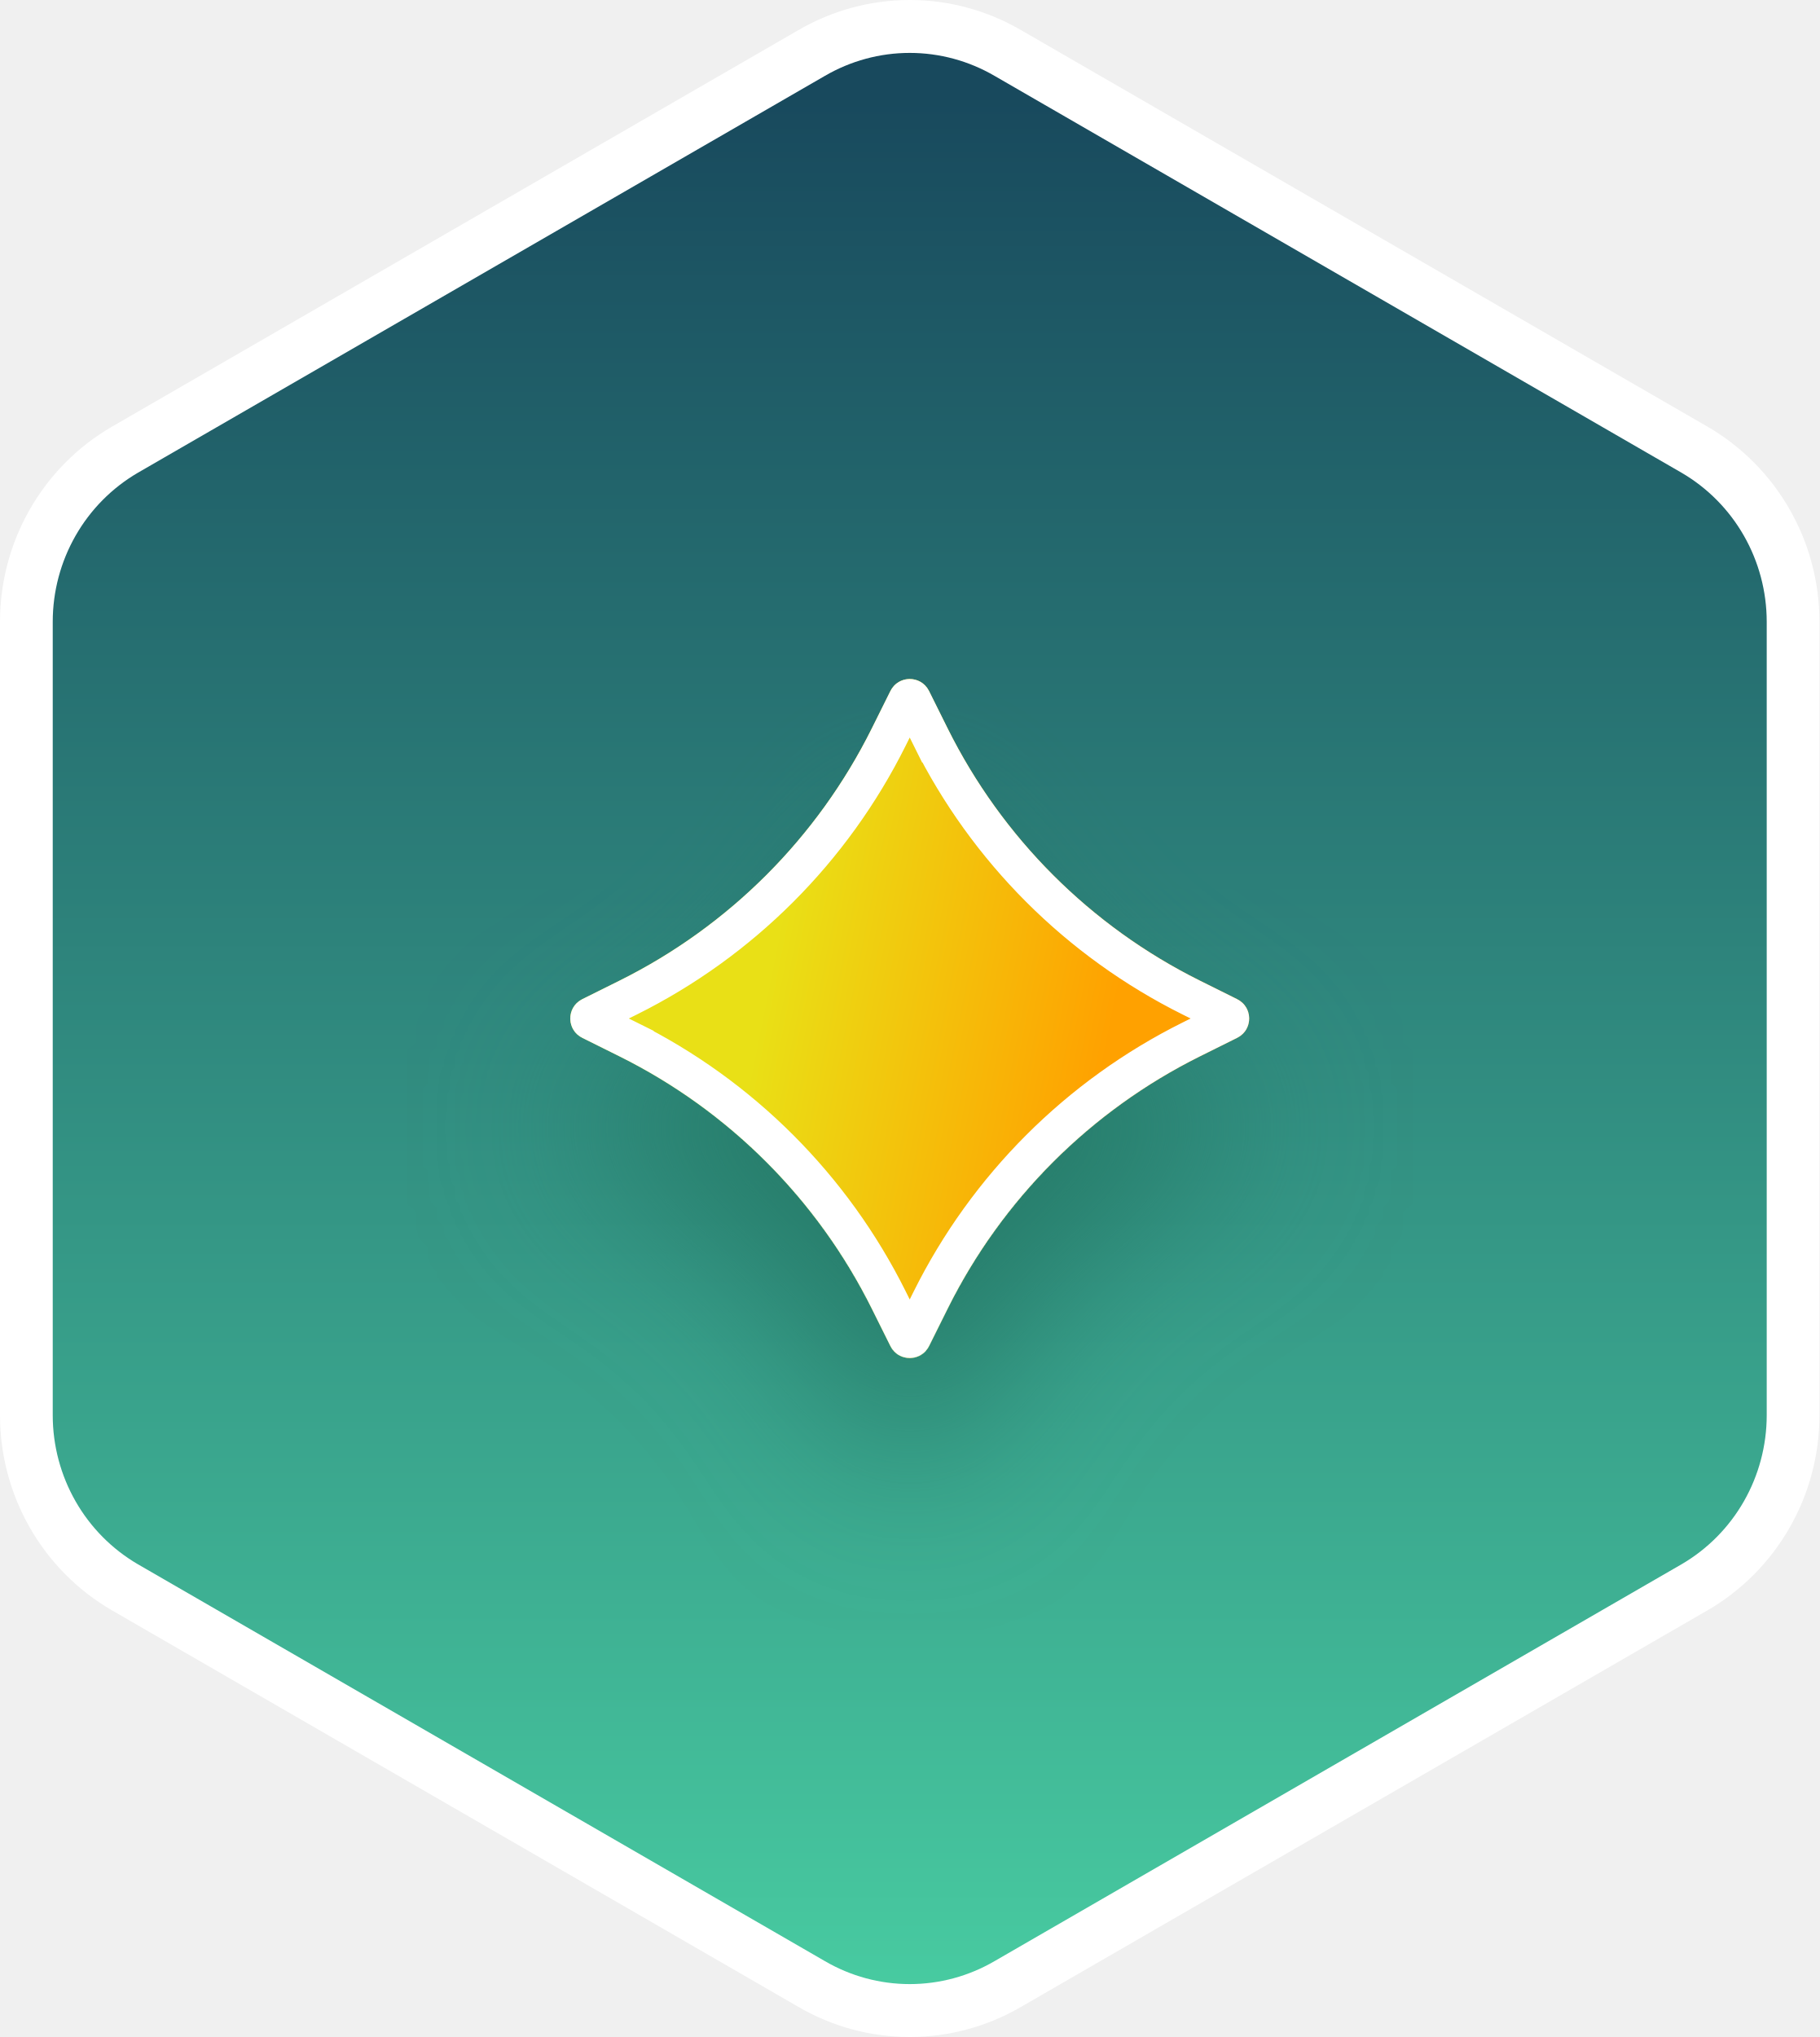
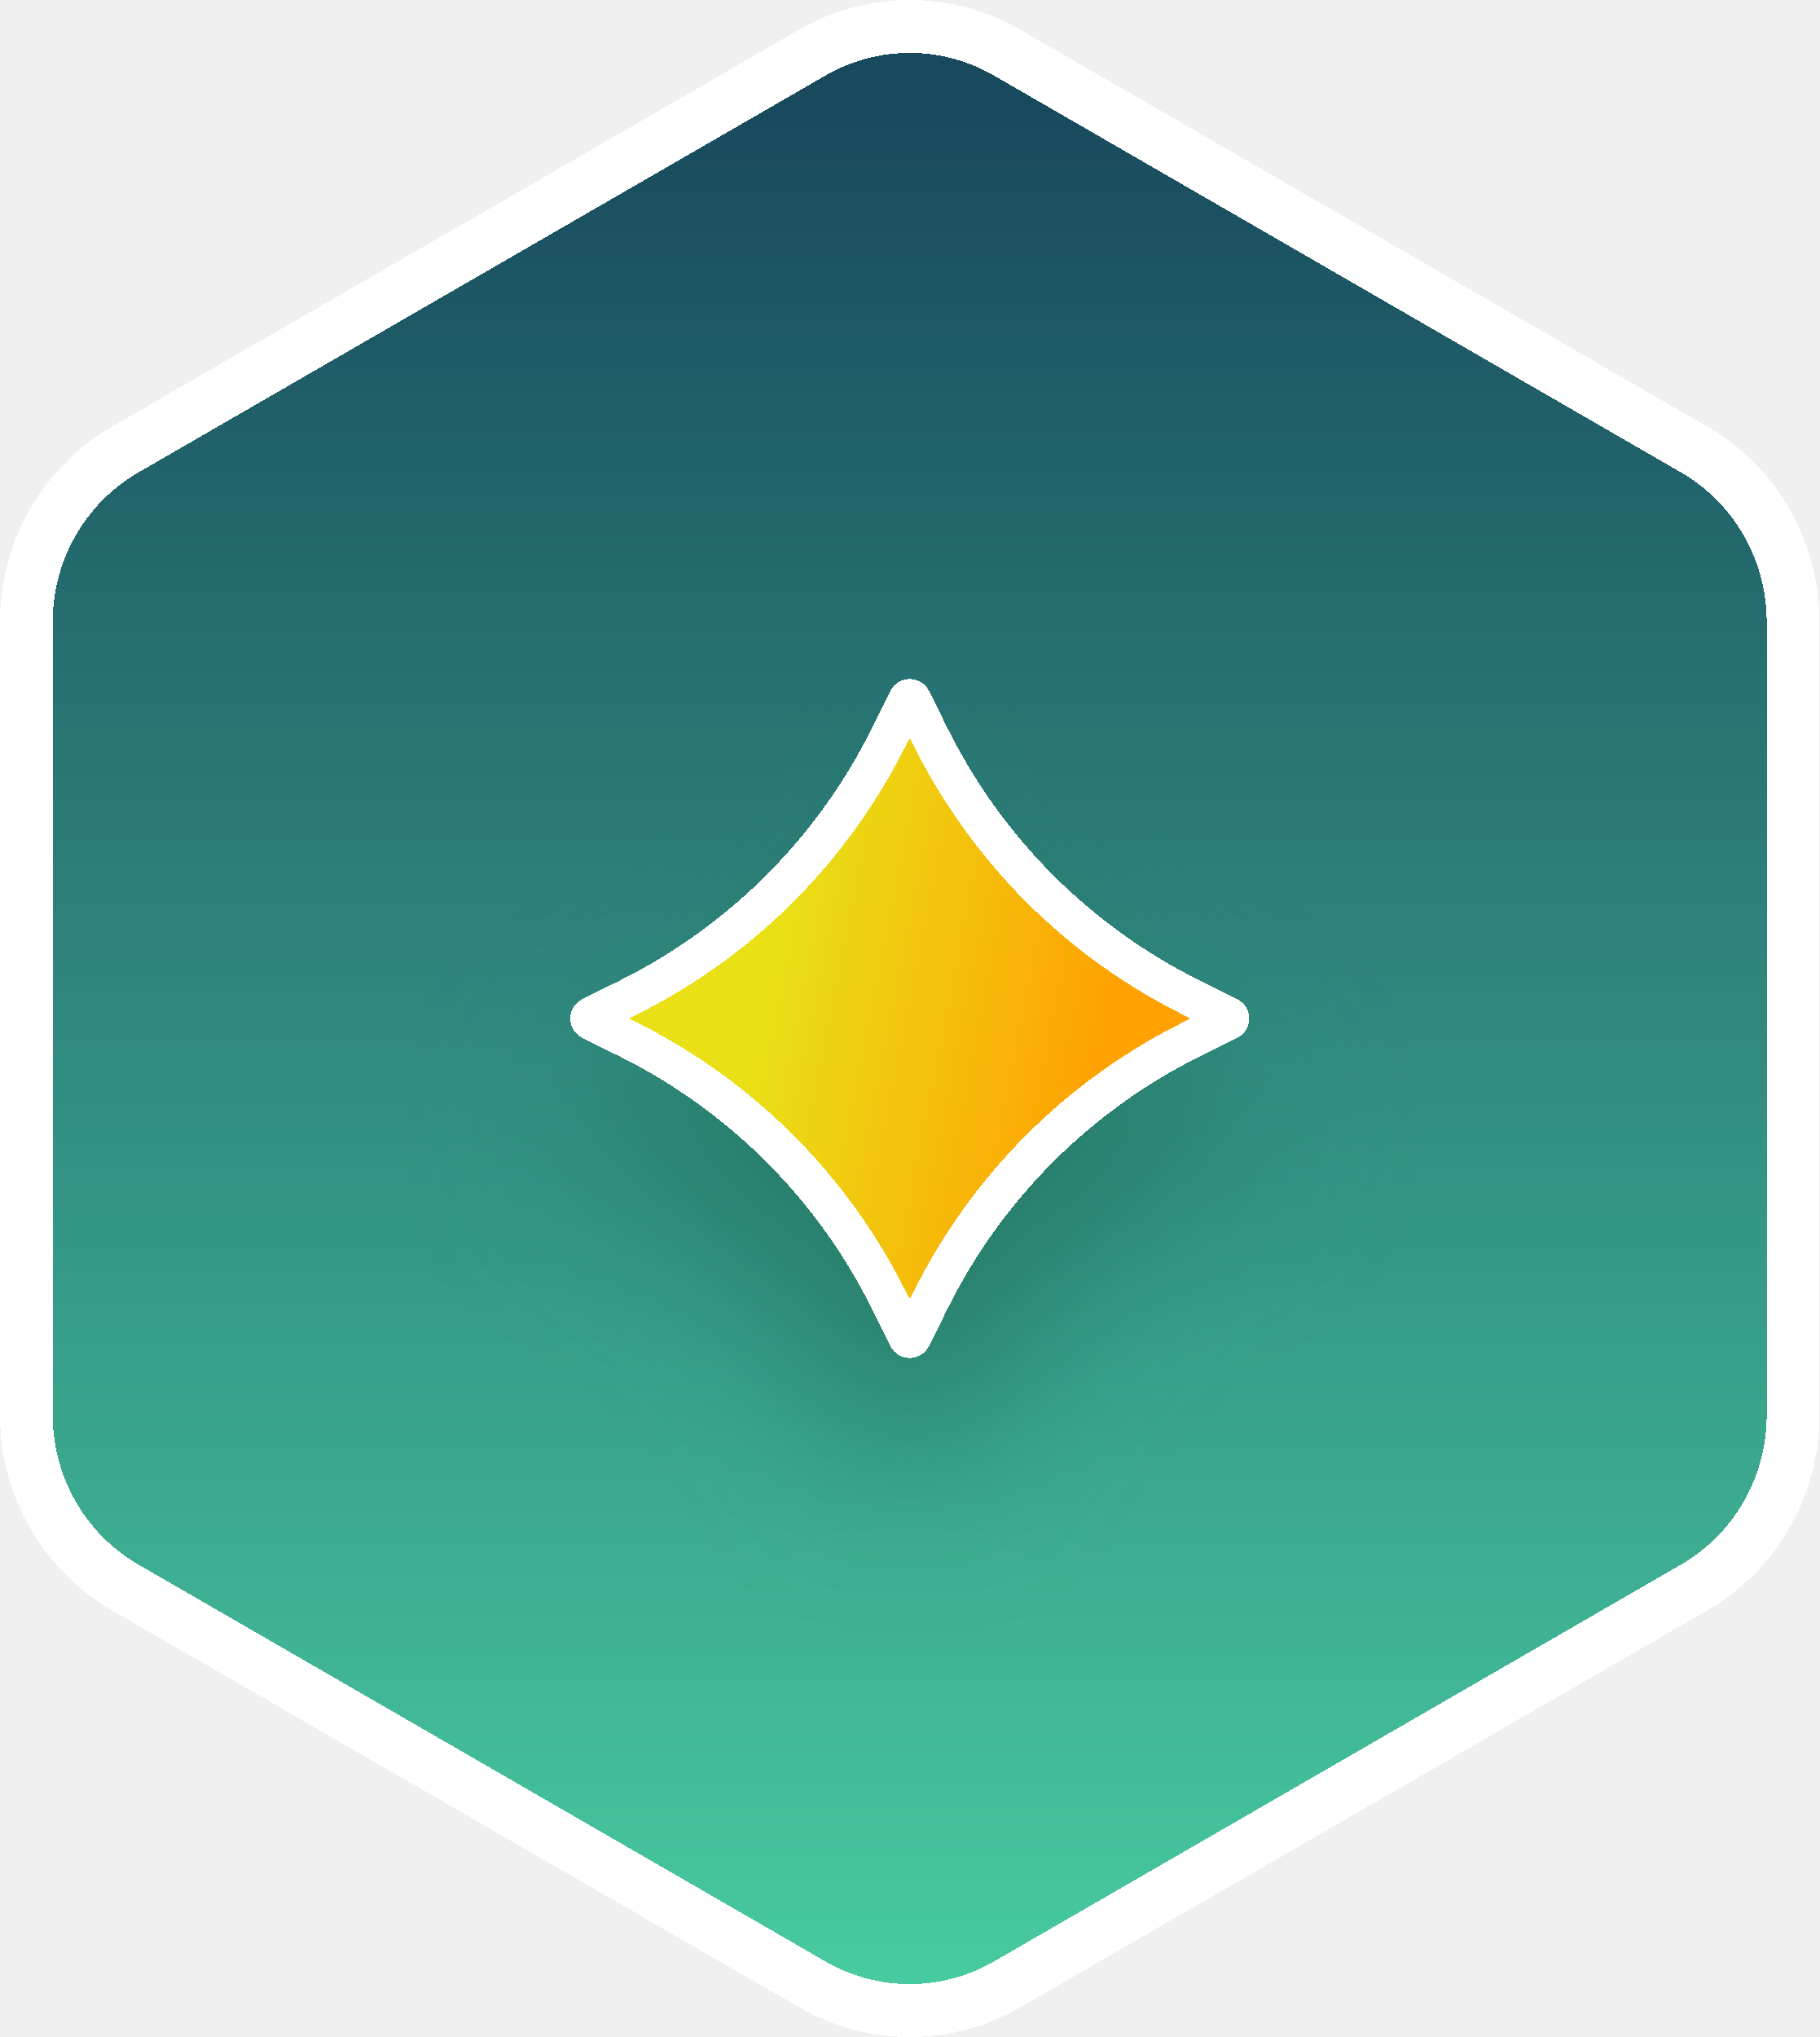
- <svg xmlns="http://www.w3.org/2000/svg" width="67" height="75" viewBox="0 0 67 75" fill="none">
+ <svg xmlns="http://www.w3.org/2000/svg" width="67" height="75" viewBox="0 0 67 75" fill="none" shape-rendering="crispEdges">
  <path d="M66.379 52.114V52.114V22.887V22.887C66.377 21.545 66.027 20.226 65.362 19.064C64.698 17.902 63.742 16.936 62.591 16.264L62.589 16.264L37.29 1.651C37.29 1.651 37.29 1.651 37.29 1.651C36.138 0.978 34.831 0.624 33.5 0.624C32.169 0.624 30.862 0.978 29.709 1.651C29.709 1.651 29.709 1.651 29.709 1.651L4.41 16.264L4.409 16.264C3.258 16.936 2.302 17.902 1.637 19.064C0.973 20.226 0.622 21.545 0.621 22.887V22.887L0.621 52.114L0.621 52.114C0.622 53.456 0.973 54.774 1.637 55.937C2.302 57.099 3.258 58.065 4.409 58.736L4.41 58.737L29.709 73.35C29.709 73.35 29.709 73.35 29.709 73.35C30.862 74.022 32.169 74.376 33.5 74.376C34.831 74.376 36.138 74.022 37.29 73.35C37.29 73.35 37.29 73.35 37.29 73.35L62.589 58.737L62.591 58.736C63.742 58.065 64.698 57.099 65.362 55.937C66.027 54.774 66.377 53.456 66.379 52.114Z" fill="url(#paint0_linear_459_8218)" stroke="white" stroke-width="0.7" stroke-linecap="round" stroke-linejoin="round" />
  <path fill-rule="evenodd" clip-rule="evenodd" d="M29.399 1.11C30.646 0.383 32.06 0 33.5 0C34.94 0 36.354 0.383 37.601 1.11C37.601 1.11 37.602 1.111 37.603 1.111L62.903 15.724C64.148 16.451 65.182 17.496 65.901 18.753C66.62 20.01 66.999 21.435 67 22.886V52.114C66.999 53.565 66.62 54.99 65.901 56.247C65.182 57.504 64.148 58.549 62.903 59.276L62.899 59.278L37.603 73.889C37.602 73.889 37.602 73.889 37.601 73.89C36.355 74.617 34.94 75 33.5 75C32.06 75 30.645 74.617 29.398 73.89C29.398 73.889 29.398 73.889 29.397 73.889L4.101 59.278L4.097 59.276C2.851 58.549 1.818 57.504 1.099 56.247C0.38 54.99 0.001 53.565 0 52.114V22.886C0.001 21.435 0.38 20.01 1.099 18.753C1.818 17.496 2.851 16.451 4.097 15.724L4.101 15.722L29.397 1.111C29.398 1.111 29.399 1.11 29.399 1.11ZM33.5 1.948C32.403 1.948 31.325 2.24 30.374 2.795L30.37 2.797L5.074 17.408C5.073 17.409 5.072 17.409 5.072 17.409C4.123 17.964 3.333 18.761 2.784 19.722C2.234 20.684 1.943 21.775 1.942 22.887V52.113C1.943 53.225 2.234 54.316 2.784 55.278C3.333 56.239 4.123 57.036 5.072 57.591C5.072 57.591 5.073 57.591 5.074 57.592L30.374 72.205C31.325 72.76 32.403 73.052 33.5 73.052C34.597 73.052 35.675 72.76 36.626 72.205L36.63 72.203L61.926 57.592C61.927 57.591 61.928 57.591 61.928 57.591C62.877 57.036 63.667 56.239 64.216 55.278C64.766 54.316 65.057 53.224 65.058 52.112V22.888C65.057 21.776 64.766 20.684 64.216 19.722C63.667 18.761 62.877 17.964 61.928 17.409C61.928 17.409 61.927 17.409 61.926 17.408L36.63 2.797L36.626 2.795C35.675 2.24 34.597 1.948 33.5 1.948Z" fill="white" />
  <mask id="mask0_459_8218" style="mask-type:alpha" maskUnits="userSpaceOnUse" x="0" y="0" width="65" height="73">
    <path d="M65 51.103V21.897C64.999 20.617 64.664 19.359 64.031 18.25C63.397 17.142 62.486 16.221 61.389 15.581L36.111 0.978C35.013 0.337 33.768 3.05176e-05 32.5 3.05176e-05C31.232 3.05176e-05 29.987 0.337 28.889 0.978L3.611 15.581C2.514 16.221 1.603 17.142 0.969 18.25C0.336 19.359 0.001 20.617 0 21.897V51.103C0.001 52.383 0.336 53.641 0.969 54.749C1.603 55.858 2.514 56.779 3.611 57.419L28.889 72.022C29.987 72.663 31.232 73 32.5 73C33.768 73 35.013 72.663 36.111 72.022L61.389 57.419C62.486 56.779 63.397 55.858 64.031 54.749C64.664 53.641 64.999 52.383 65 51.103Z" fill="white" />
  </mask>
  <g mask="url(#mask0_459_8218)">
    <g filter="url(#filter0_d_459_8218)">
      <path d="M32.79 25.44C33.082 24.853 33.918 24.853 34.21 25.44L34.9 26.826C36.9 30.844 40.156 34.1 44.174 36.1L45.56 36.79C46.147 37.082 46.147 37.918 45.56 38.21L44.174 38.9C40.156 40.9 36.9 44.156 34.9 48.174L34.21 49.56C33.918 50.147 33.082 50.147 32.79 49.56L32.1 48.174C30.1 44.156 26.844 40.9 22.826 38.9L21.44 38.21C20.853 37.918 20.853 37.082 21.44 36.79L22.826 36.1C26.844 34.1 30.1 30.844 32.1 26.826L32.79 25.44Z" fill="url(#paint1_linear_459_8218)" />
      <path d="M34.273 27.138L34.87 26.841L34.273 27.138C36.341 31.292 39.708 34.659 43.862 36.727L45.248 37.416C45.272 37.428 45.282 37.441 45.287 37.45C45.294 37.462 45.3 37.479 45.3 37.5C45.3 37.521 45.294 37.538 45.287 37.55C45.282 37.56 45.272 37.572 45.248 37.584L43.862 38.273C39.708 40.341 36.341 43.708 34.273 47.862L33.584 49.248C33.572 49.272 33.56 49.282 33.55 49.287C33.538 49.294 33.521 49.3 33.5 49.3C33.479 49.3 33.462 49.294 33.45 49.287C33.44 49.282 33.428 49.272 33.416 49.248L32.727 47.862C30.659 43.708 27.292 40.341 23.138 38.273L22.86 38.831L23.138 38.273L21.752 37.584C21.728 37.572 21.718 37.56 21.713 37.55C21.706 37.538 21.7 37.521 21.7 37.5C21.7 37.479 21.706 37.462 21.713 37.45C21.718 37.441 21.728 37.428 21.752 37.416L23.138 36.727C27.292 34.659 30.659 31.292 32.727 27.138L33.416 25.752C33.428 25.728 33.44 25.718 33.45 25.713C33.462 25.706 33.479 25.7 33.5 25.7C33.521 25.7 33.538 25.706 33.55 25.713C33.56 25.718 33.572 25.728 33.584 25.752L34.273 27.138Z" stroke="white" stroke-width="1.4" />
    </g>
  </g>
  <defs>
    <filter id="filter0_d_459_8218" x="15" y="23" width="37" height="37" filterUnits="userSpaceOnUse" color-interpolation-filters="sRGB">
      <feFlood flood-opacity="0" result="BackgroundImageFix" />
      <feColorMatrix in="SourceAlpha" type="matrix" values="0 0 0 0 0 0 0 0 0 0 0 0 0 0 0 0 0 0 127 0" result="hardAlpha" />
      <feOffset dy="4" />
      <feGaussianBlur stdDeviation="3" />
      <feComposite in2="hardAlpha" operator="out" />
      <feColorMatrix type="matrix" values="0 0 0 0 0.15 0 0 0 0 0.487 0 0 0 0 0.415 0 0 0 1 0" />
      <feBlend mode="normal" in2="BackgroundImageFix" result="effect1_dropShadow_459_8218" />
      <feBlend mode="normal" in="SourceGraphic" in2="effect1_dropShadow_459_8218" result="shape" />
    </filter>
    <linearGradient id="paint0_linear_459_8218" x1="33.5" y1="101.299" x2="33.5" y2="3.409" gradientUnits="userSpaceOnUse">
      <stop stop-color="#5BFFBC" />
      <stop offset="1" stop-color="#18495D" />
    </linearGradient>
    <linearGradient id="paint1_linear_459_8218" x1="28.502" y1="35.001" x2="41.002" y2="37.501" gradientUnits="userSpaceOnUse">
      <stop stop-color="#E9E016" />
      <stop offset="1" stop-color="#FFA100" />
    </linearGradient>
  </defs>
</svg>
